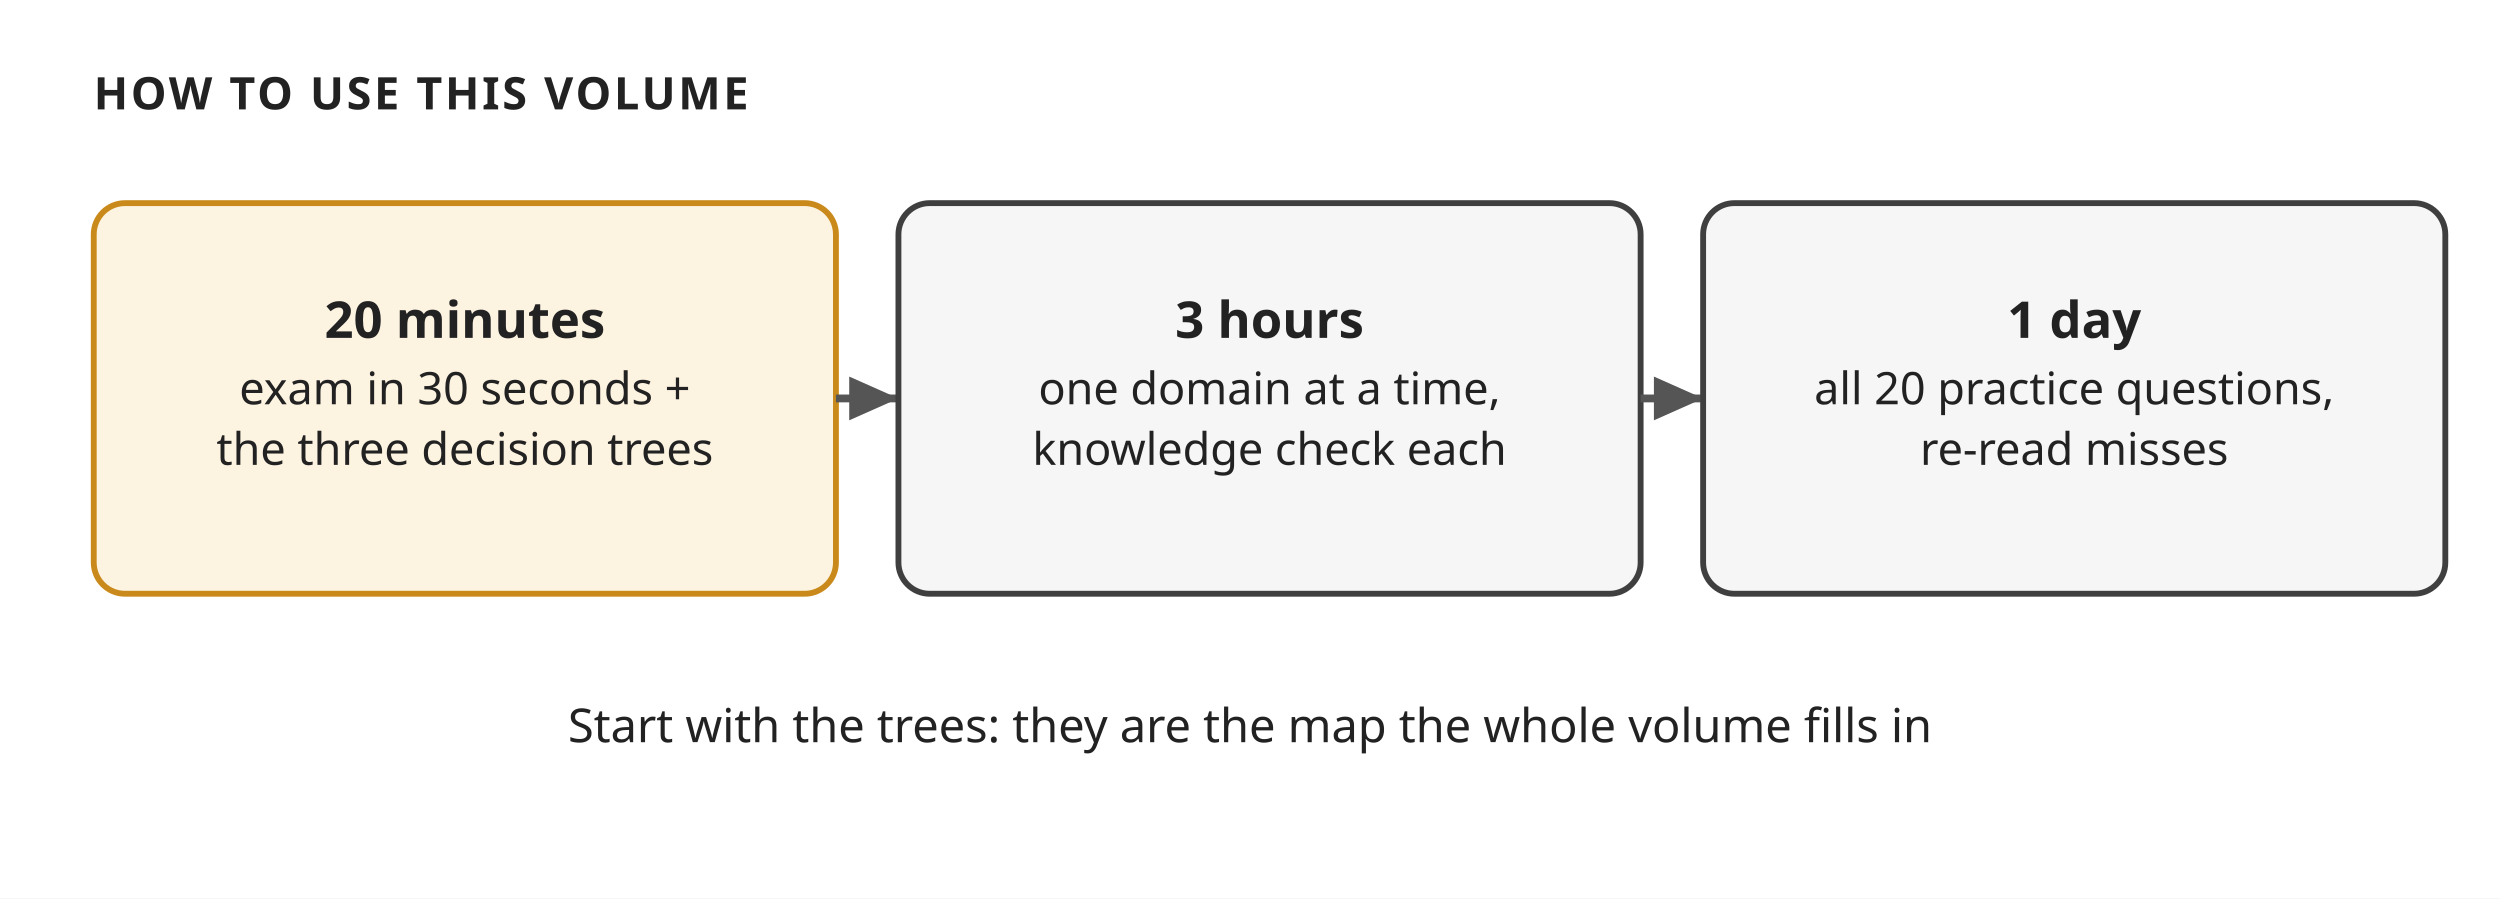
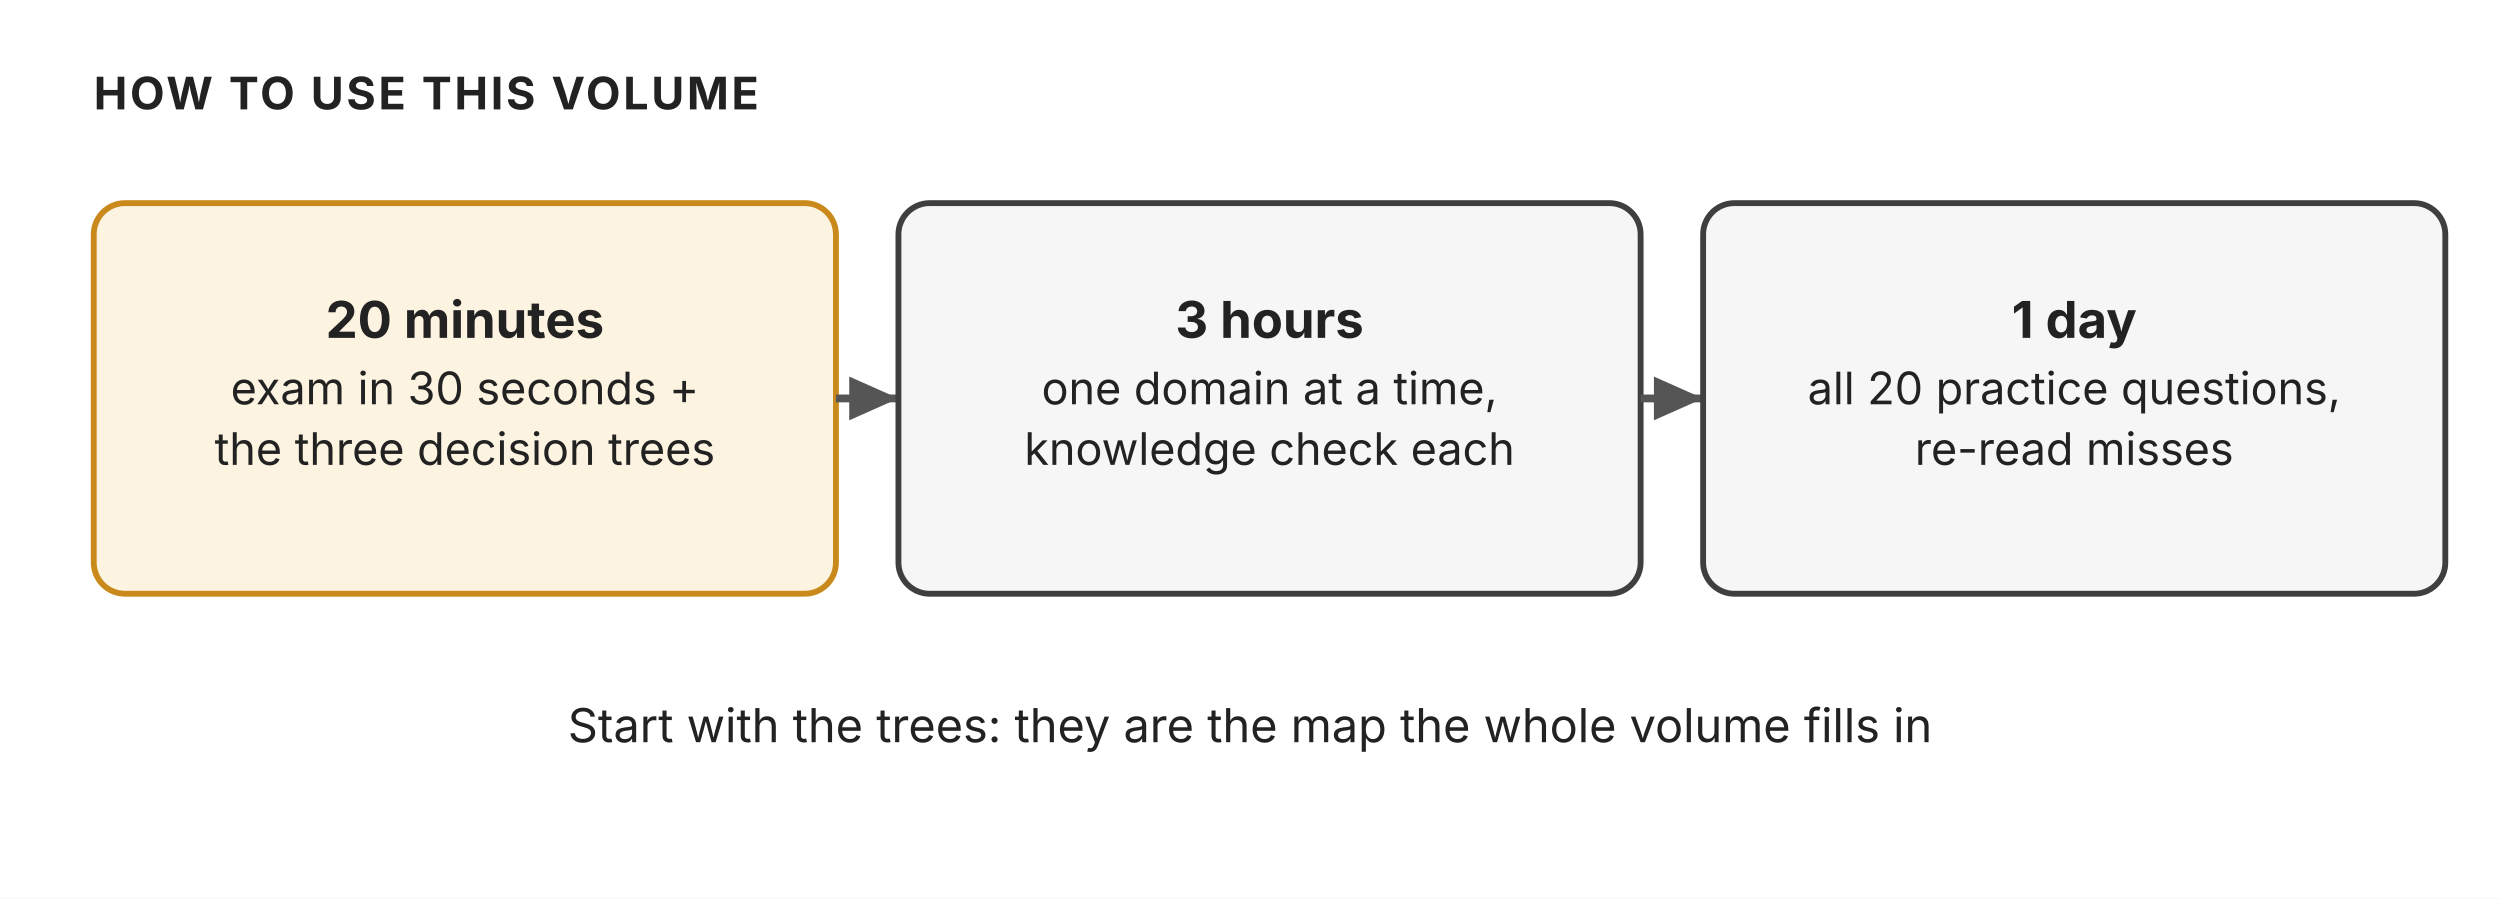
<svg xmlns="http://www.w3.org/2000/svg" width="640" height="230" viewBox="0 0 640 230" role="img" aria-label="How to use this volume: 20 minutes, 3 hours, 1 day">
-   <style>text{font-family:'Trebuchet MS', Verdana, sans-serif;fill:#222222;}</style>
+   <style>text{font-family:"Anthropic Sans",Inter,"Source Sans 3","IBM Plex Sans",sans-serif;fill:#222222}</style>
  <rect width="640" height="230" fill="#ffffff" />
  <defs>
    <marker id="ar" viewBox="0 0 10 10" refX="9" refY="5" markerWidth="7" markerHeight="7" orient="auto-start-reverse">
      <path d="M 0 1 L 9 5 L 0 9 z" fill="#555555" />
    </marker>
    <marker id="arW" viewBox="0 0 10 10" refX="9" refY="5" markerWidth="7" markerHeight="7" orient="auto-start-reverse">
      <path d="M 0 1 L 9 5 L 0 9 z" fill="#ffffff" />
    </marker>
  </defs>
  <text x="24" y="28" font-size="11.5" fill="#555555" text-anchor="start" font-weight="700" letter-spacing="0.06em">HOW TO USE THIS VOLUME</text>
  <rect x="24" y="52" width="190" height="100" rx="8" fill="#fdf3e1" stroke="#c98a1b" stroke-width="1.5" />
  <text x="119.0" y="86.5" font-size="13" fill="#222222" text-anchor="middle" font-weight="700">20 minutes</text>
  <text x="119.0" y="103.5" font-size="11.5" fill="#222222" text-anchor="middle">exam in 30 seconds +</text>
  <text x="119.0" y="119.0" font-size="11.5" fill="#222222" text-anchor="middle">the three decision trees</text>
  <line x1="214" y1="102" x2="230" y2="102" stroke="#555555" stroke-width="2" marker-end="url(#ar)" />
  <rect x="230" y="52" width="190" height="100" rx="8" fill="#f6f6f6" stroke="#3f3f3f" stroke-width="1.5" />
  <text x="325.0" y="86.5" font-size="13" fill="#222222" text-anchor="middle" font-weight="700">3 hours</text>
  <text x="325.0" y="103.5" font-size="11.5" fill="#222222" text-anchor="middle">one domain at a time,</text>
  <text x="325.0" y="119.0" font-size="11.5" fill="#222222" text-anchor="middle">knowledge check each</text>
  <line x1="420" y1="102" x2="436" y2="102" stroke="#555555" stroke-width="2" marker-end="url(#ar)" />
  <rect x="436" y="52" width="190" height="100" rx="8" fill="#f6f6f6" stroke="#3f3f3f" stroke-width="1.5" />
  <text x="531.0" y="86.5" font-size="13" fill="#222222" text-anchor="middle" font-weight="700">1 day</text>
  <text x="531.0" y="103.5" font-size="11.5" fill="#222222" text-anchor="middle">all 20 practice questions,</text>
  <text x="531.0" y="119.0" font-size="11.5" fill="#222222" text-anchor="middle">re-read misses</text>
  <text x="320" y="190" font-size="12" fill="#555555" text-anchor="middle">Start with the trees: they are the map the whole volume fills in</text>
</svg>
